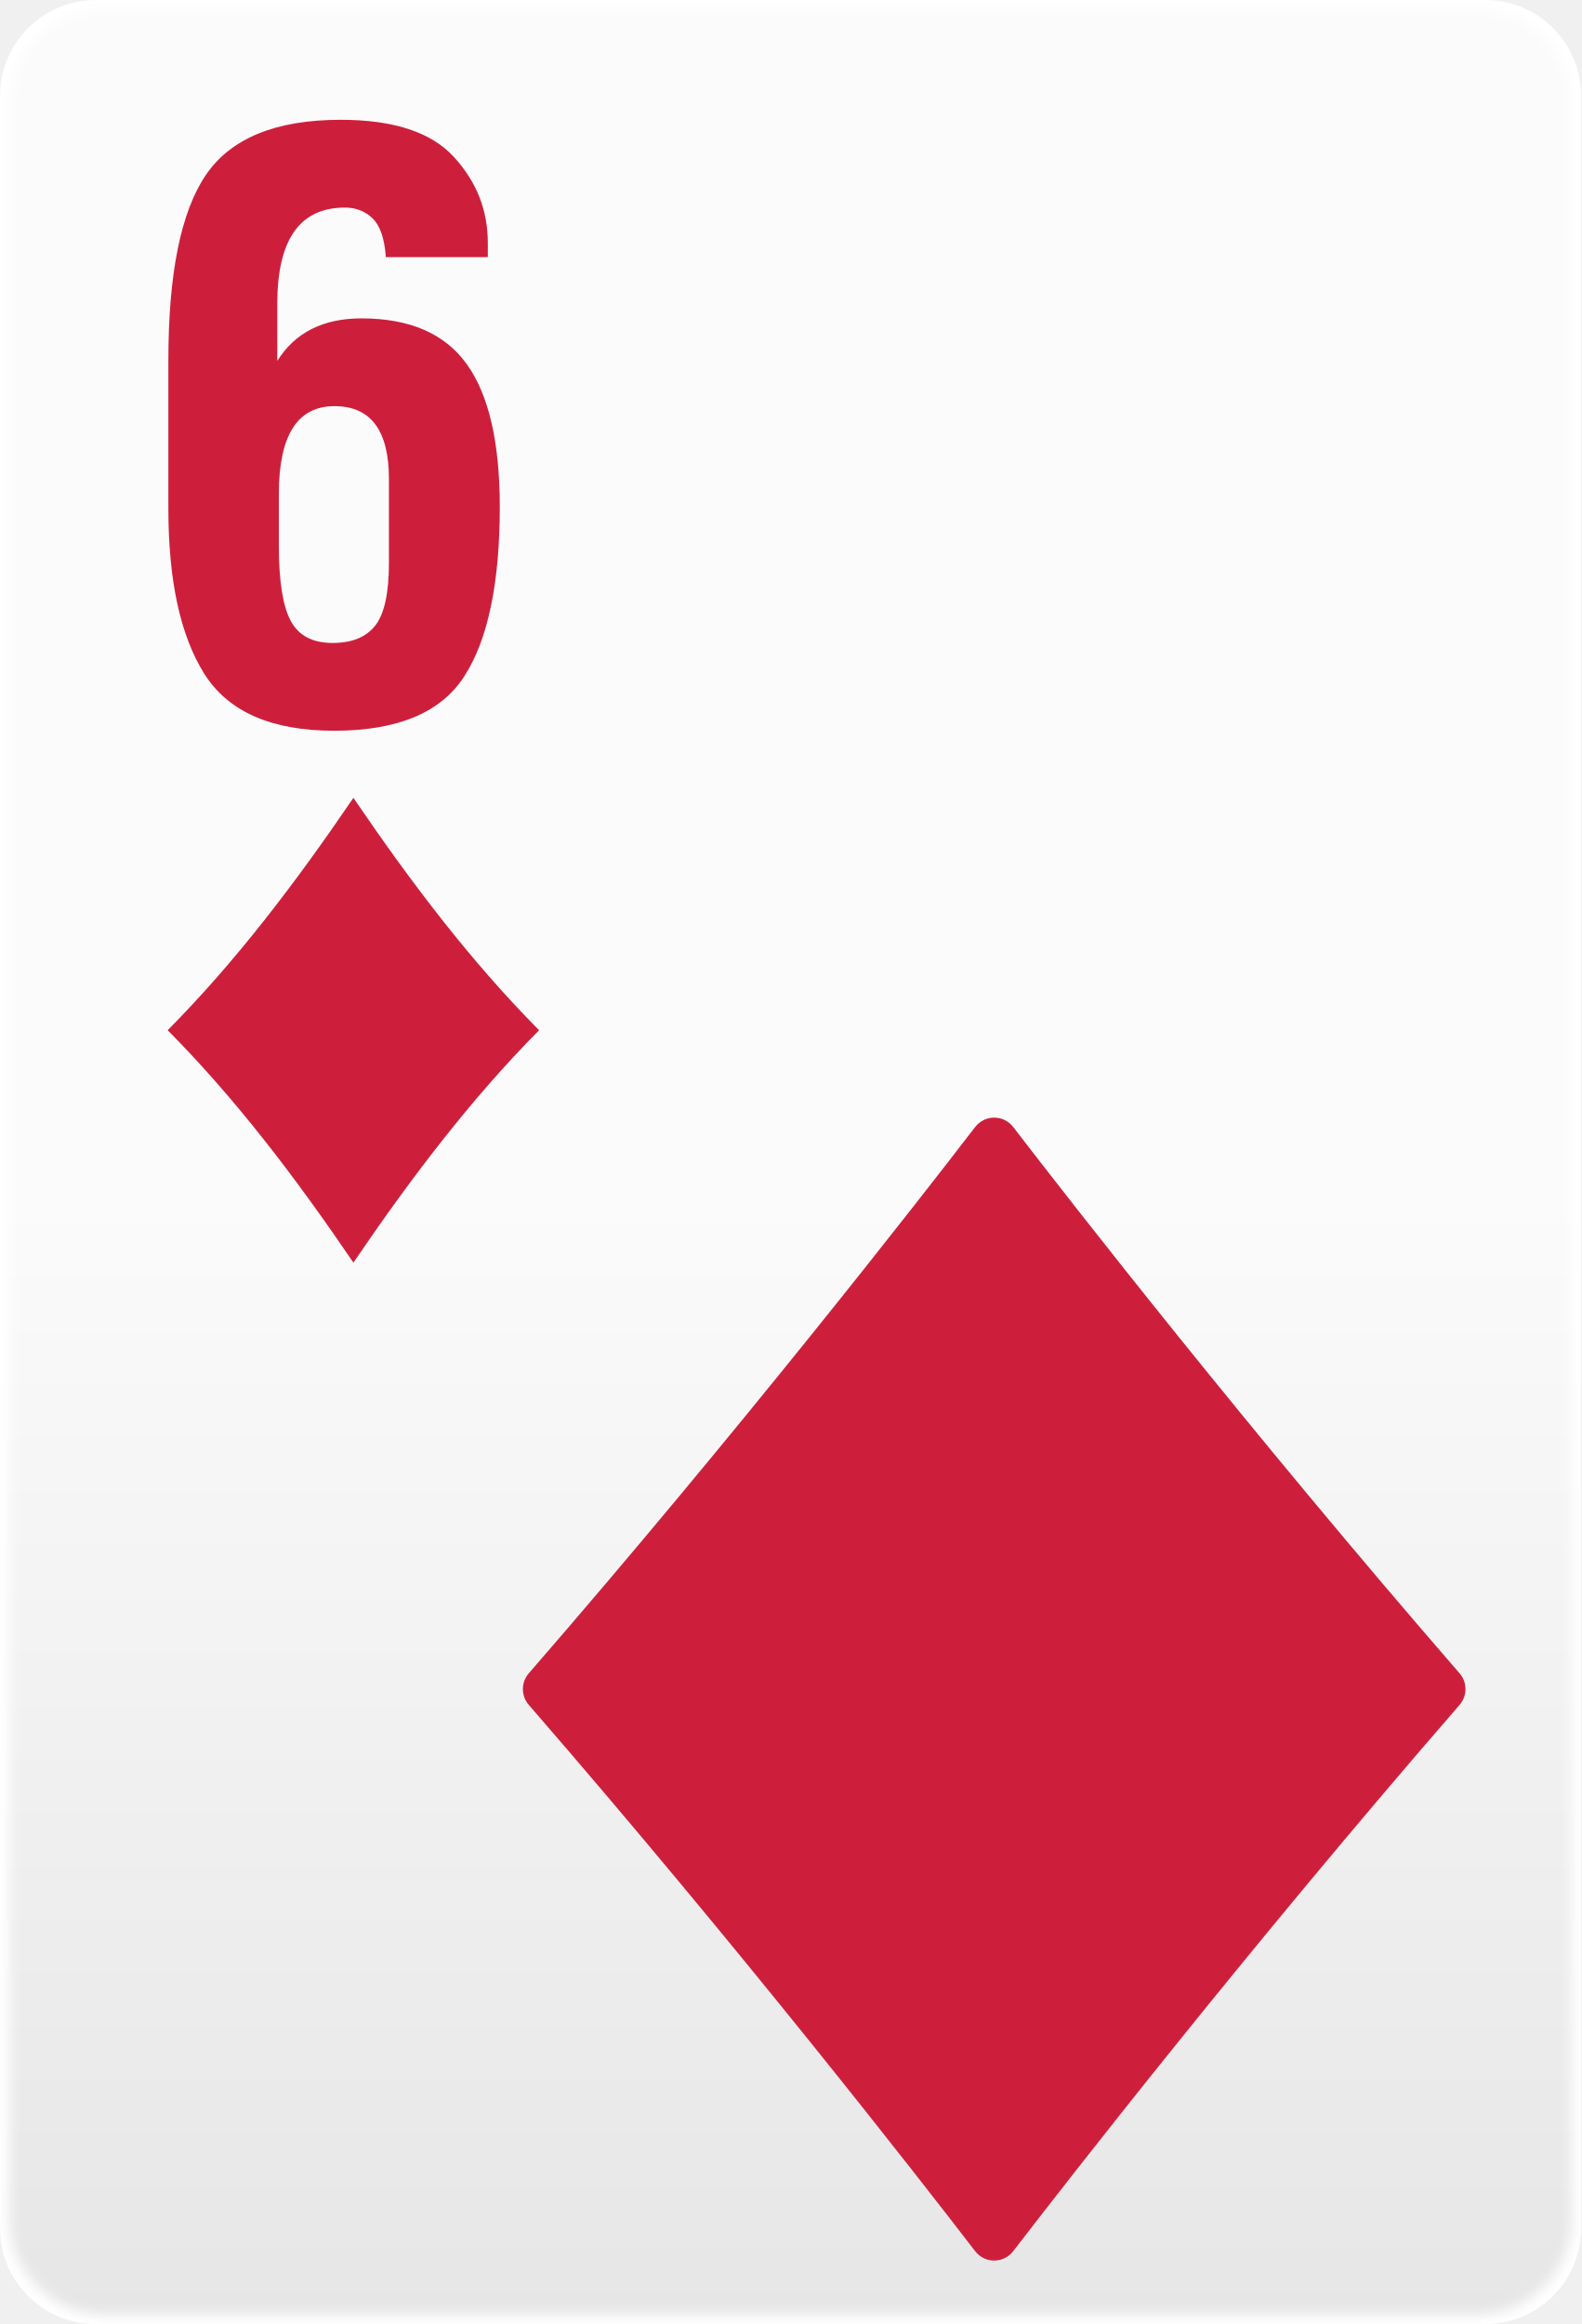
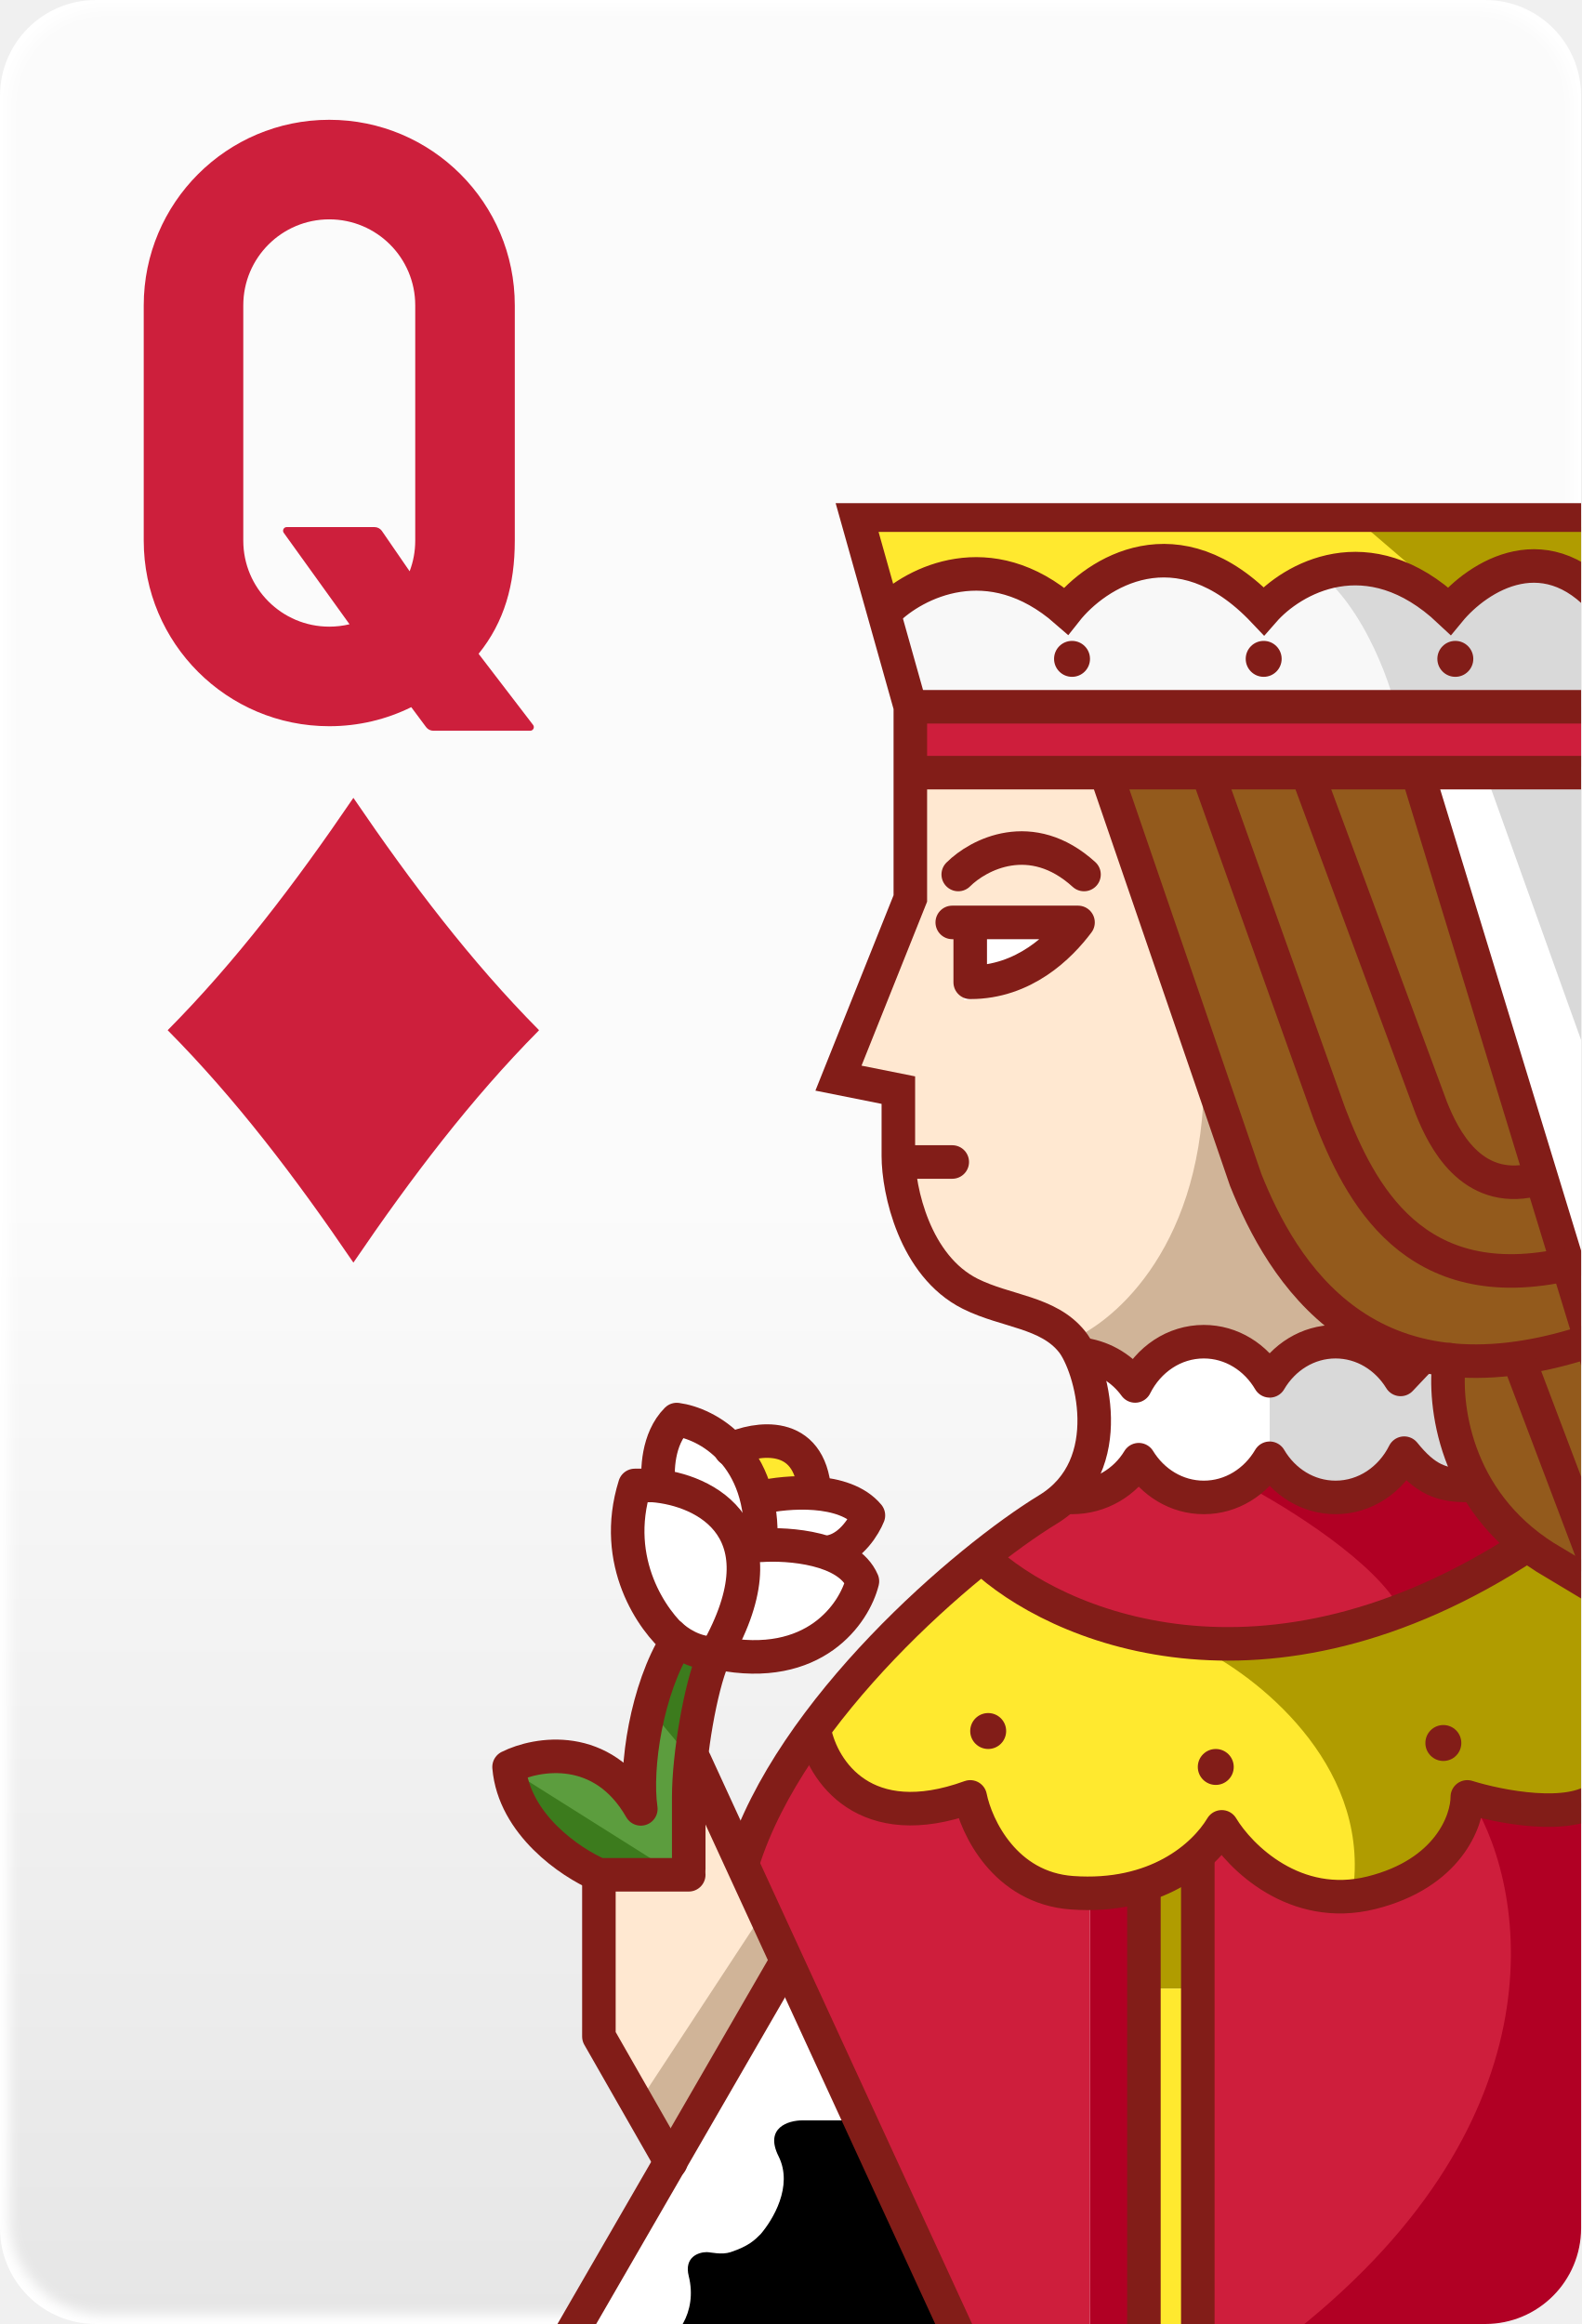
<svg xmlns="http://www.w3.org/2000/svg" width="132" height="194" viewBox="0 0 132 194" fill="none">
-   <g clip-path="url(#clip0_8462_309750)">
-     <g filter="url(#filter0_i_8462_309750)">
-       <rect width="132" height="194" rx="8" fill="url(#paint0_linear_8462_309750)" />
+   <g clip-path="url(#clip0_8462_309756)">
+     <g filter="url(#filter0_i_8462_309756)">
+       <rect width="132" height="194" rx="8" fill="url(#paint0_linear_8462_309756)" />
      <rect width="132" height="194" rx="8" fill="white" fill-opacity="0.5" />
    </g>
-     <path d="M44.147 139.682C43.492 140.437 43.491 141.563 44.146 142.318C61.854 162.72 76.661 181.743 81.406 187.915C82.214 188.966 83.786 188.966 84.594 187.915C89.341 181.742 104.153 162.713 121.854 142.318C122.509 141.563 122.509 140.437 121.854 139.682C104.153 119.287 89.341 100.259 84.595 94.086C83.787 93.034 82.214 93.035 81.406 94.086C76.661 100.26 61.855 119.288 44.147 139.682Z" fill="#CD1F3C" />
    <path d="M44.968 85.961C39.315 80.251 34.375 73.756 29.522 66.629L29.502 66.604C24.641 73.748 19.685 80.259 14.016 85.982L14 86.002L14.004 86.006C19.681 91.733 24.641 98.248 29.502 105.396L29.514 105.384C34.371 98.248 39.319 91.745 44.98 86.027L45 86.002L44.968 85.961Z" fill="#CD1F3C" />
-     <path fill-rule="evenodd" clip-rule="evenodd" d="M27.891 61C33.223 61 36.856 59.469 38.791 56.408C40.747 53.347 41.725 48.646 41.725 42.306C41.725 36.944 40.812 32.981 38.984 30.419C37.157 27.858 34.222 26.577 30.181 26.577C26.977 26.577 24.634 27.76 23.151 30.126V25.339C23.151 19.998 25.032 17.328 28.794 17.328C29.718 17.328 30.492 17.631 31.116 18.239C31.739 18.847 32.105 19.922 32.212 21.464H40.726V20.259C40.726 17.545 39.78 15.156 37.888 13.094C35.996 11.031 32.846 10 28.439 10C23 10 19.238 11.552 17.152 14.657C15.089 17.74 14.057 22.875 14.057 30.061V42.469C14.057 48.462 15.056 53.054 17.056 56.245C19.055 59.415 22.667 61 27.891 61ZM27.762 53.672C26.107 53.672 24.946 53.065 24.28 51.849C23.613 50.611 23.28 48.516 23.28 45.563V41.232C23.28 36.347 24.828 33.904 27.924 33.904C30.955 33.904 32.471 35.934 32.471 39.994V46.964C32.471 49.526 32.084 51.284 31.31 52.239C30.557 53.195 29.375 53.672 27.762 53.672Z" fill="#CD1F3C" />
+     <g clip-path="url(#clip1_8462_309756)">
+       <path d="M55.5 120L54.5 124L52 125.5L54.5 135.5L59.5 138H66.5L72 132.5L70 129.5L72.5 126L57 118.5L55.5 120Z" fill="white" />
+       <rect x="91" y="158" width="5" height="38" fill="#B10024" />
+       <path d="M67 145.5C65.8 146.3 63.167 152.5 62 155.5L79.5 194.5H91V158C84.2 158.8 81.5 153 81 150C73.8 153.2 68.667 148.333 67 145.5Z" fill="#CE1E3C" />
+       <path d="M65 164L63.5 159.5L52.5 174.5L56 180L65 164Z" fill="#D0B498" />
+       <path d="M88.5 134.5L82 129.5L89 125L105 120L118 128L117 134.5L101.5 137.5L88.5 134.5Z" fill="#CE1E3C" />
+       <path d="M117 134.5C115 130.5 107.5 125.833 104 124L106 122L109 124L113.5 125L117 121L120.5 124H123.5L127 129.5L117 134.5Z" fill="#B10024" />
+       <path d="M94.5 115L90 113C93.2 117.4 90.333 123.167 88.5 125.5L92 125L95 123L99 125L103 124.5L106 122.5L109.5 124.5L113 125L117.5 122.5L120.5 124.5H122.5L121 119.5L120.5 112.5L116.5 114L113 112.5H109.5L106 115.5L103.5 112.5L99 112L94.5 115Z" fill="white" />
+       <path d="M106 123V115L112.5 111.5L116.5 114.5L117.5 114L121 112.5V117L123 124.5L121 125L117.5 122.5L114.5 125L112.5 125.5L108 125L106 123Z" fill="#D9D9D9" />
+       <path d="M111.5 158L99 137.5C109.8 138.3 122.167 131.833 127 128.5L133.5 132.5L134 150C131.6 152 125.333 150.833 122.5 150C120.9 157.2 114.5 158.333 111.5 158Z" fill="#B09C00" />
+       <path d="M82 130C78 132.4 70.667 140.333 67.5 144C69.1 151.2 77.167 151.333 81 150.5C81.8 154.5 86.333 157.167 88.5 158C96.1 159.2 100.667 155.167 102 153C107.2 158.6 111.5 158.333 113 157.5C114.2 147.1 104.833 139.833 100 137.5C92 137.5 84.667 132.5 82 130Z" fill="#FFE92F" />
+       <path d="M95 157L100 156V166H95V157Z" fill="#B09C00" />
+       <rect x="95" y="166" width="5" height="32" fill="#FFE92F" />
+       <path d="M118 174L123.5 150.5H126H133.5L136 196H125.5L105 199.5L118 174Z" fill="#B10024" />
+       <path d="M101.5 153L100 155.5V195.5H107C130.6 177.5 127.5 158 123 150.5C115.4 163.3 105.5 157.5 101.5 153Z" fill="#CE1E3C" />
+       <path d="M72.5 180.5L66 164.5L47.5 195L59 194.5L72.5 180.5Z" fill="white" />
+       <path d="M67 177H70H71L74 181.5L80 196H54.5C56.5 195.5 58.25 193 57.5 190C57.1 188.4 58.333 188 59 188C59.333 188 60.241 188.253 61 188C62.5 187.5 63 187 63.5 186.5C64.5 185.333 66.25 182.5 65 180C63.8 177.6 65.833 177 67 177Z" fill="black" />
+       <path d="M50.5 170.5V156.5H57L58 149L63.5 160L53 176L50.5 170.5Z" fill="#FFE8D1" />
+       <path d="M57.5 156L43 148L44.5 153L49.5 156H57.5Z" fill="#3C7B1D" />
+       <path d="M43 148V147H49L53.5 150V148L54.5 142L57.5 143.5V155L56.5 156.5L43 148Z" fill="#5C9D3E" />
+       <path d="M54 141.5L56 137L59 138.5L57 146L54.5 143L54 141.5Z" fill="#3C7B1D" />
+       <path d="M63.5 125L61.5 121L65.5 120.5L68 122.5V124.5L63.5 125Z" fill="#FFE92F" />
+       <path d="M90.5 113L89 110L100.5 89L119.5 111.5L117 115L112.5 112.5H109.5L106 115L102.5 112.5H98.5L95 115L90.5 113Z" fill="#D0B498" />
+       <path d="M76 75V65H92.5L100.5 91C100.1 104.6 92.667 110.667 89 112L88 111C86.667 110.5 83 108.9 79 106.5C75 104.1 74.667 95.167 75 91L70 90L76 75Z" fill="#FFE8D1" />
+       <path d="M80.5 83.5V77L89.5 77.5C89.1 81.5 83.333 83.167 80.5 83.5Z" fill="white" />
+       <path d="M104 99.5L92 65H118L133 111V132C122.2 128.4 119.833 117.833 120 113C111.6 110.6 105.833 103 104 99.5Z" fill="#935A1C" />
+       <path d="M132.5 108L118.5 65L124 64L132.5 88.5V108Z" fill="white" />
+       <path d="M133.5 91L124 64.5H133.5V91Z" fill="#D9D9D9" />
+       <path d="M113.5 59L105.5 48L132.5 45.5V59H113.5Z" fill="#D9D9D9" />
+       <path d="M76.5 59L72.5 46.5C82.333 45.667 103.2 44.5 108 46.5C112.8 48.5 115.667 55.667 116.5 59H76.5Z" fill="#F8F8F8" />
+       <path d="M88.5 50.5C82.5 45.7 75.667 48.5 73 50.5L71.5 43H134.5V50.5C129.3 44.5 123 48 120.5 50.5C114.9 45.3 107.833 48.334 105 50.5C98.2 44.1 91.167 47.833 88.5 50.5Z" fill="#FFE92F" />
+       <path d="M114 44L121 50C126.6 45.6 131.333 47.833 133 49.5L133.5 44H114Z" fill="#B09C00" />
+       <rect x="76" y="59" width="58" height="5" fill="#CE1E3C" />
+       <path d="M132 43H71.5L76 59V75L70 90L75 91V96.5C75 99.333 76.349 105.674 81 108C84 109.5 87.5 109.5 89.5 112C91.1 114 93.5 122.341 87.5 126C80.667 130.167 66 142.7 62 155.5" stroke="#821D18" stroke-width="2.8" />
+       <path d="M74 51C76.333 48.667 82.6 45.4 89 51C91.5 47.833 98.3 43.4 105.5 51C107.833 48.333 114.2 44.6 121 51C123.333 48.167 129.3 44.2 134.5 51" stroke="#821D18" stroke-width="2.8" />
+       <path d="M76 59H134.5" stroke="#821D18" stroke-width="2.8" />
+       <circle cx="89.5" cy="55" r="1.5" fill="#821D18" />
+       <circle cx="105.5" cy="55" r="1.5" fill="#821D18" />
+       <circle cx="121.5" cy="55" r="1.5" fill="#821D18" />
+       <path d="M76 64.5H133.5" stroke="#821D18" stroke-width="2.8" />
+       <path d="M118.5 65L135 119" stroke="#821D18" stroke-width="2.8" />
+       <path d="M79.5 77H90C88.5 79 85.5 82 81 82V78" stroke="#821D18" stroke-width="2.8" stroke-linecap="round" stroke-linejoin="round" />
+       <path d="M80 73C81.667 71.333 86.1 69 90.5 73" stroke="#821D18" stroke-width="2.8" stroke-linecap="round" stroke-linejoin="round" />
+       <path d="M75.5 97H79.5" stroke="#821D18" stroke-width="2.8" stroke-linecap="round" stroke-linejoin="round" />
+       <path d="M92.5 65L104 98.5C107 106 114 118 132.5 112" stroke="#821D18" stroke-width="2.8" stroke-linecap="round" stroke-linejoin="round" />
+       <path d="M101 65L111 93C113.5 99.5 118 108.5 131 105.5" stroke="#821D18" stroke-width="2.8" stroke-linecap="round" stroke-linejoin="round" />
+       <path d="M109.5 65.5L119.5 92.5C120.5 95 122.8 99.7 128 98.5" stroke="#821D18" stroke-width="2.8" stroke-linecap="round" stroke-linejoin="round" />
+       <path d="M82 130C88 135.667 105.5 143.4 127.5 129" stroke="#821D18" stroke-width="2.8" stroke-linecap="round" stroke-linejoin="round" />
+       <path d="M121 113.5C120.5 117.167 121.4 125.2 129 130L134 133" stroke="#821D18" stroke-width="2.8" stroke-linecap="round" stroke-linejoin="round" />
+       <path d="M127 114L134 132.5" stroke="#821D18" stroke-width="2.8" stroke-linecap="round" stroke-linejoin="round" />
+       <path d="M68 144.5C68.667 147.833 72.2 153.2 81 150C81.5 152.5 83.9 157.6 89.5 158C96.5 158.5 100.5 155 102 152.5C103.5 155 108.1 159.6 114.5 158C120.9 156.4 122.5 152 122.5 150C125.167 150.833 131.1 152 133.5 150" stroke="#821D18" stroke-width="2.8" stroke-linecap="round" stroke-linejoin="round" />
+       <path d="M63.5 125C65.667 124.5 70.5 124.1 72.5 126.5C72.167 127.333 71.1 129.1 69.5 129.5" stroke="#821D18" stroke-width="2.8" stroke-linecap="round" stroke-linejoin="round" />
+       <path d="M89.5 125C91.864 125 93.933 123.738 95.071 121.851C96.234 123.748 98.231 125 100.5 125C102.816 125 104.849 123.696 106 121.732C107.151 123.696 109.184 125 111.5 125C113.979 125 116.134 123.505 117.231 121.306C119 123.5 120.332 124 122.5 124M90.5 113.076C92.252 113.347 93.774 114.318 94.769 115.694C95.865 113.495 98.021 112 100.5 112C102.816 112 104.849 113.304 106 115.268C107.151 113.304 109.184 112 111.5 112C113.769 112 115.766 113.252 116.929 115.149C118 114 118.5 113.5 118.5 113.5" stroke="#821D18" stroke-width="2.8" stroke-linecap="round" stroke-linejoin="round" />
+       <path d="M58 147L81 197" stroke="#821D18" stroke-width="2.8" stroke-linecap="round" stroke-linejoin="round" />
+       <circle cx="82.5" cy="144.5" r="1.5" fill="#821D18" />
+       <circle cx="101.5" cy="147.5" r="1.5" fill="#821D18" />
+       <circle cx="120.5" cy="145.5" r="1.5" fill="#821D18" />
+       <path d="M65.5 164L47 196" stroke="#821D18" stroke-width="2.8" stroke-linecap="round" stroke-linejoin="round" />
+       <path d="M56 180.5L50 170V156.5" stroke="#821D18" stroke-width="2.8" stroke-linecap="round" stroke-linejoin="round" />
+       <path d="M57.5 156.5H50C47.667 155.5 42.9 152.3 42.5 147.5C44.833 146.333 50.3 145.4 53.5 151C53 147.5 54 141 56.5 137C54.5 135.333 51 130.4 53 124H55C54.833 122.833 54.9 120.1 56.5 118.5C59 118.833 63.9 121.4 63.5 129C65.833 128.833 70.8 129.2 72 132C71.333 134.667 68 139.6 60 138" stroke="#821D18" stroke-width="2.8" stroke-linecap="round" stroke-linejoin="round" />
+       <path d="M61 121C63.167 120 67.6 119.3 68 124.5" stroke="#821D18" stroke-width="2.8" stroke-linecap="round" stroke-linejoin="round" />
+       <path d="M54.5 124C58.833 124.333 65.9 127.7 59.5 138.5C58.5 140.833 57.5 146.5 57.5 150V156" stroke="#821D18" stroke-width="2.8" stroke-linecap="round" stroke-linejoin="round" />
+       <path d="M56 136.5C56.5 137 57.9 138 59.5 138" stroke="#821D18" stroke-width="2.8" stroke-linecap="round" stroke-linejoin="round" />
+       <path d="M95.5 158V199" stroke="#821D18" stroke-width="2.8" stroke-linecap="round" stroke-linejoin="round" />
+       <path d="M100 155V196" stroke="#821D18" stroke-width="2.8" stroke-linecap="round" stroke-linejoin="round" />
+     </g>
+     <path fill-rule="evenodd" clip-rule="evenodd" d="M34.667 25.489V45.133C34.667 46.033 34.501 46.895 34.199 47.689L31.871 44.304C31.729 44.113 31.504 44 31.265 44H23.935C23.687 44 23.544 44.283 23.693 44.483L29.18 52.111C28.638 52.242 28.072 52.311 27.489 52.311C23.525 52.311 20.311 49.097 20.311 45.133V25.489C20.311 21.525 23.525 18.311 27.489 18.311C31.453 18.311 34.667 21.525 34.667 25.489ZM34.334 59.031C32.27 60.05 29.946 60.622 27.489 60.622C18.935 60.622 12 53.688 12 45.133V25.489C12 16.935 18.935 10 27.489 10C36.043 10 42.978 16.935 42.978 25.489V45.133C42.978 48.819 42.105 51.919 39.956 54.578L44.507 60.517C44.656 60.717 44.513 61 44.265 61H36.179C35.941 61 35.716 60.887 35.573 60.696L34.334 59.031Z" fill="#CD1F3C" />
  </g>
  <defs>
-     <filter id="filter0_i_8462_309750" x="0" y="0" width="132" height="194" filterUnits="userSpaceOnUse" color-interpolation-filters="sRGB">
+     <filter id="filter0_i_8462_309756" x="0" y="0" width="132" height="194" filterUnits="userSpaceOnUse" color-interpolation-filters="sRGB">
      <feFlood flood-opacity="0" result="BackgroundImageFix" />
      <feBlend mode="normal" in="SourceGraphic" in2="BackgroundImageFix" result="shape" />
      <feColorMatrix in="SourceAlpha" type="matrix" values="0 0 0 0 0 0 0 0 0 0 0 0 0 0 0 0 0 0 127 0" result="hardAlpha" />
-       <feMorphology radius="2" operator="erode" in="SourceAlpha" result="effect1_innerShadow_8462_309750" />
+       <feMorphology radius="2" operator="erode" in="SourceAlpha" result="effect1_innerShadow_8462_309756" />
      <feOffset />
      <feGaussianBlur stdDeviation="0.5" />
      <feComposite in2="hardAlpha" operator="arithmetic" k2="-1" k3="1" />
      <feColorMatrix type="matrix" values="0 0 0 0 1 0 0 0 0 1 0 0 0 0 1 0 0 0 1 0" />
-       <feBlend mode="normal" in2="shape" result="effect1_innerShadow_8462_309750" />
+       <feBlend mode="normal" in2="shape" result="effect1_innerShadow_8462_309756" />
    </filter>
-     <linearGradient id="paint0_linear_8462_309750" x1="8.984" y1="101.043" x2="8.984" y2="268.635" gradientUnits="userSpaceOnUse">
+     <linearGradient id="paint0_linear_8462_309756" x1="8.984" y1="101.043" x2="8.984" y2="268.635" gradientUnits="userSpaceOnUse">
      <stop stop-color="#F6F6F6" />
      <stop offset="1" stop-color="#ABABAB" />
    </linearGradient>
-     <clipPath id="clip0_8462_309750">
+     <clipPath id="clip0_8462_309756">
      <rect width="132" height="194" rx="8" fill="white" />
+     </clipPath>
+     <clipPath id="clip1_8462_309756">
+       <path d="M41 42H132V186C132 190.418 128.418 194 124 194H41V42Z" fill="white" />
    </clipPath>
  </defs>
</svg>
